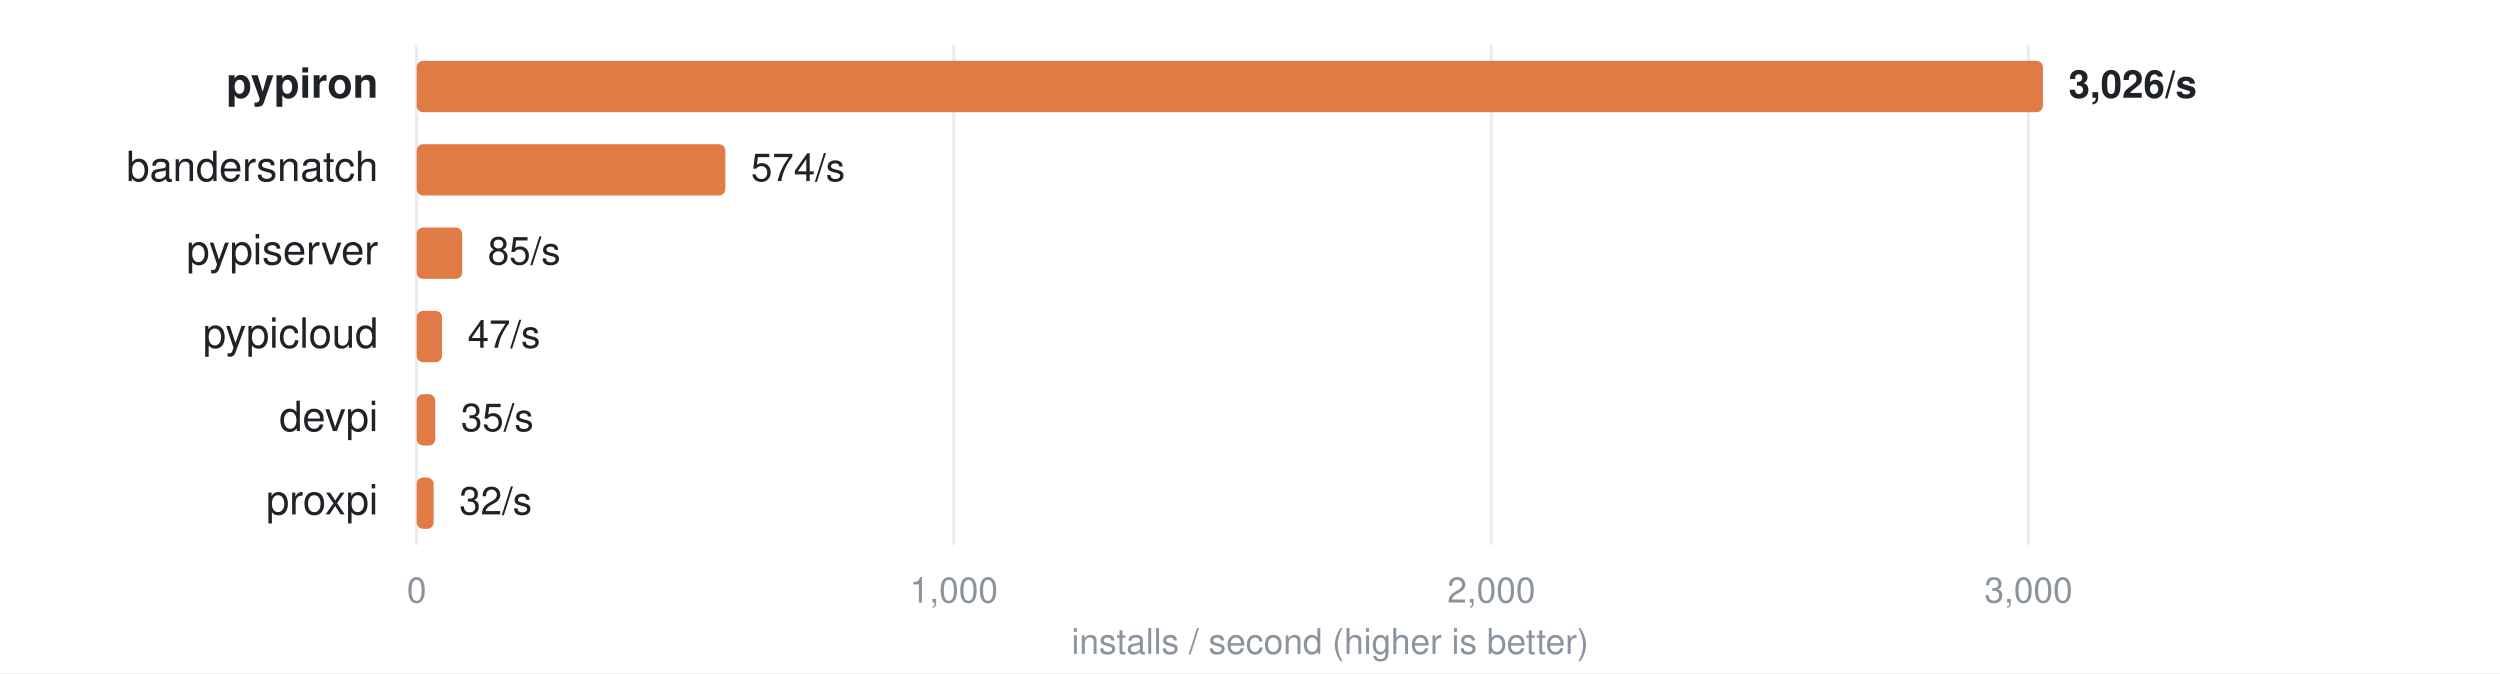
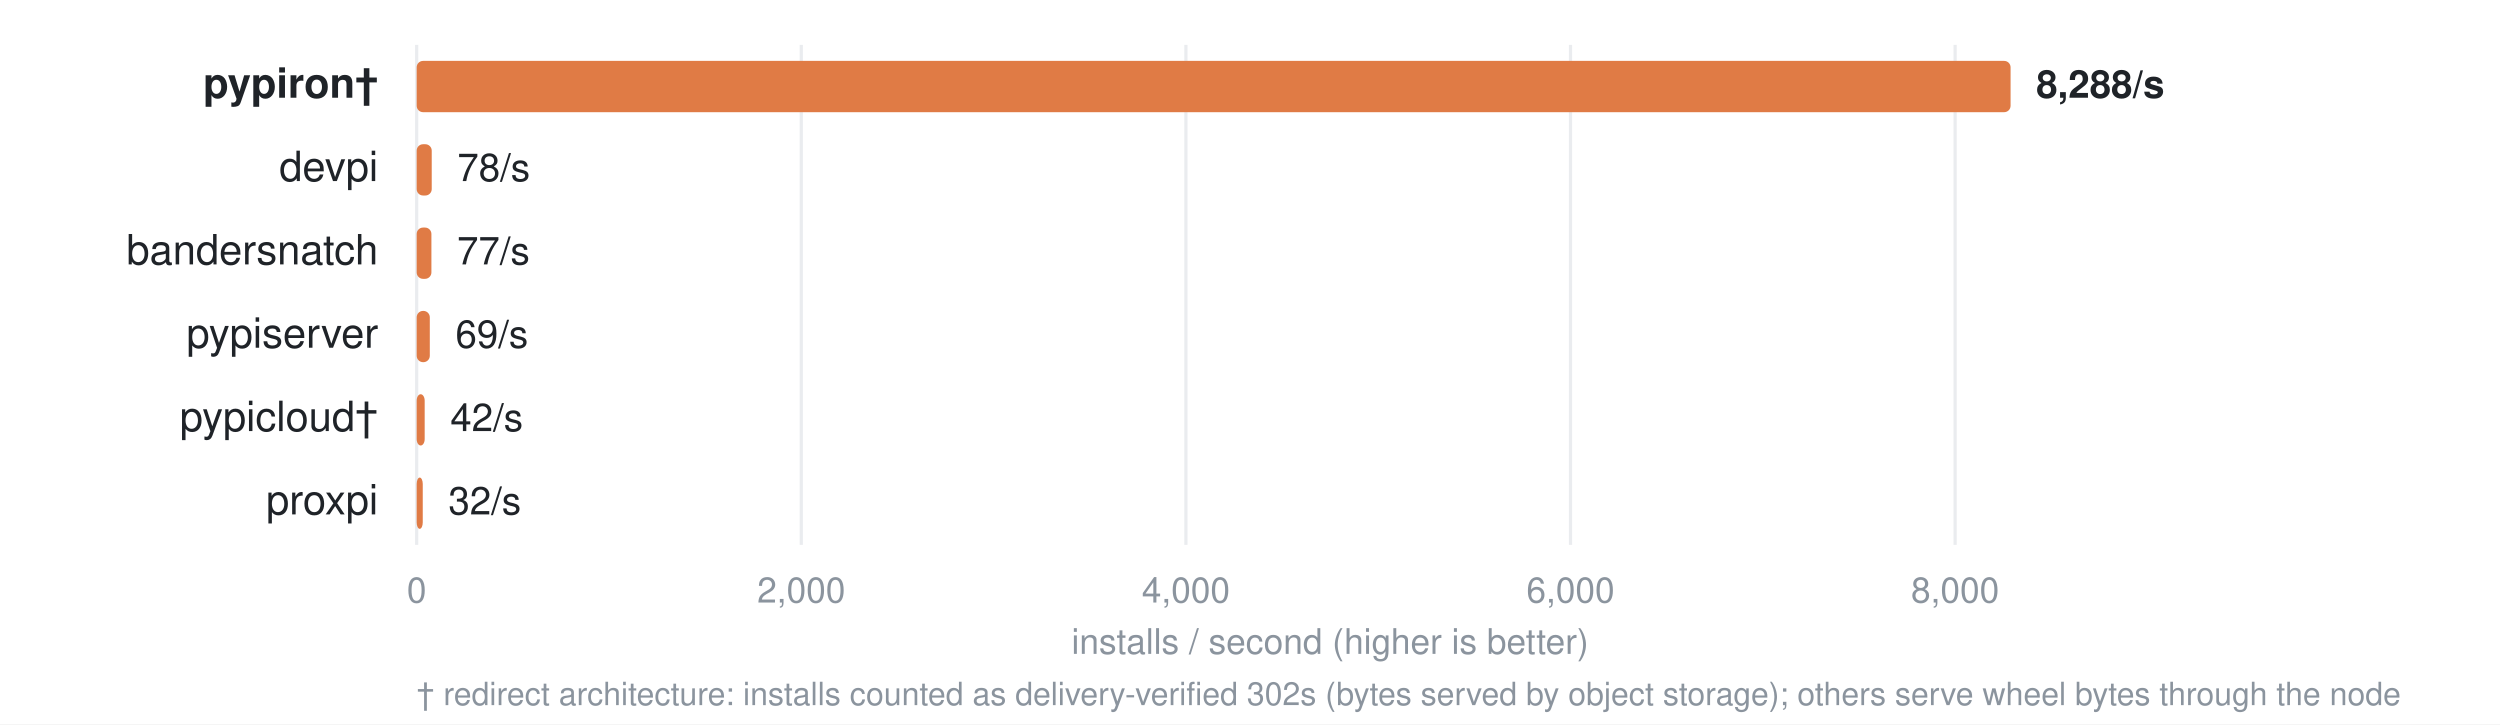
- <svg xmlns="http://www.w3.org/2000/svg" width="780" height="210" font-family="-apple-system,BlinkMacSystemFont,Segoe UI,Helvetica,Arial,sans-serif">
-   <rect width="780" height="210" fill="white" />
+ <svg xmlns="http://www.w3.org/2000/svg" width="780" height="226" font-family="-apple-system,BlinkMacSystemFont,Segoe UI,Helvetica,Arial,sans-serif">
+   <rect width="780" height="226" fill="white" />
  <line x1="130.0" y1="14" x2="130.0" y2="170" stroke="#eaecef" stroke-width="1" />
  <text x="130.0" y="188" font-size="11" fill="#8b949e" text-anchor="middle">0</text>
-   <line x1="297.6" y1="14" x2="297.6" y2="170" stroke="#eaecef" stroke-width="1" />
-   <text x="297.6" y="188" font-size="11" fill="#8b949e" text-anchor="middle">1,000</text>
-   <line x1="465.3" y1="14" x2="465.3" y2="170" stroke="#eaecef" stroke-width="1" />
-   <text x="465.3" y="188" font-size="11" fill="#8b949e" text-anchor="middle">2,000</text>
-   <line x1="632.9" y1="14" x2="632.9" y2="170" stroke="#eaecef" stroke-width="1" />
-   <text x="632.9" y="188" font-size="11" fill="#8b949e" text-anchor="middle">3,000</text>
+   <line x1="250.0" y1="14" x2="250.0" y2="170" stroke="#eaecef" stroke-width="1" />
+   <text x="250.0" y="188" font-size="11" fill="#8b949e" text-anchor="middle">2,000</text>
+   <line x1="370.0" y1="14" x2="370.0" y2="170" stroke="#eaecef" stroke-width="1" />
+   <text x="370.0" y="188" font-size="11" fill="#8b949e" text-anchor="middle">4,000</text>
+   <line x1="490.0" y1="14" x2="490.0" y2="170" stroke="#eaecef" stroke-width="1" />
+   <text x="490.0" y="188" font-size="11" fill="#8b949e" text-anchor="middle">6,000</text>
+   <line x1="610.0" y1="14" x2="610.0" y2="170" stroke="#eaecef" stroke-width="1" />
+   <text x="610.0" y="188" font-size="11" fill="#8b949e" text-anchor="middle">8,000</text>
  <text x="415.0" y="204" font-size="11" fill="#8b949e" text-anchor="middle">installs / second (higher is better)</text>
-   <text x="118" y="30.5" font-size="13" font-weight="700" fill="#1f2328" text-anchor="end">pypiron</text>
-   <rect x="130" y="19.0" width="507.4" height="16" rx="2" fill="#e07b45" />
-   <text x="645.4" y="30.5" font-size="12" font-weight="700" fill="#1f2328">3,026/s</text>
-   <text x="118" y="56.5" font-size="13" font-weight="400" fill="#1f2328" text-anchor="end">bandersnatch</text>
-   <rect x="130" y="45.0" width="96.3" height="16" rx="2" fill="#e07b45" />
-   <text x="234.3" y="56.5" font-size="12" font-weight="400" fill="#1f2328">574/s</text>
-   <text x="118" y="82.5" font-size="13" font-weight="400" fill="#1f2328" text-anchor="end">pypiserver</text>
-   <rect x="130" y="71.0" width="14.2" height="16" rx="2" fill="#e07b45" />
-   <text x="152.2" y="82.5" font-size="12" font-weight="400" fill="#1f2328">85/s</text>
-   <text x="118" y="108.5" font-size="13" font-weight="400" fill="#1f2328" text-anchor="end">pypicloud</text>
-   <rect x="130" y="97.0" width="7.9" height="16" rx="2" fill="#e07b45" />
-   <text x="145.9" y="108.5" font-size="12" font-weight="400" fill="#1f2328">47/s</text>
-   <text x="118" y="134.5" font-size="13" font-weight="400" fill="#1f2328" text-anchor="end">devpi</text>
-   <rect x="130" y="123.0" width="5.8" height="16" rx="2" fill="#e07b45" />
-   <text x="143.8" y="134.5" font-size="12" font-weight="400" fill="#1f2328">35/s</text>
+   <text x="118" y="30.5" font-size="13" font-weight="700" fill="#1f2328" text-anchor="end">pypiron†</text>
+   <rect x="130" y="19.0" width="497.3" height="16" rx="2" fill="#e07b45" />
+   <text x="635.3" y="30.5" font-size="12" font-weight="700" fill="#1f2328">8,288/s</text>
+   <text x="118" y="56.5" font-size="13" font-weight="400" fill="#1f2328" text-anchor="end">devpi</text>
+   <rect x="130" y="45.0" width="4.7" height="16" rx="2" fill="#e07b45" />
+   <text x="142.7" y="56.5" font-size="12" font-weight="400" fill="#1f2328">78/s</text>
+   <text x="118" y="82.5" font-size="13" font-weight="400" fill="#1f2328" text-anchor="end">bandersnatch</text>
+   <rect x="130" y="71.0" width="4.6" height="16" rx="2" fill="#e07b45" />
+   <text x="142.6" y="82.5" font-size="12" font-weight="400" fill="#1f2328">77/s</text>
+   <text x="118" y="108.5" font-size="13" font-weight="400" fill="#1f2328" text-anchor="end">pypiserver</text>
+   <rect x="130" y="97.0" width="4.1" height="16" rx="2" fill="#e07b45" />
+   <text x="142.1" y="108.5" font-size="12" font-weight="400" fill="#1f2328">69/s</text>
+   <text x="118" y="134.5" font-size="13" font-weight="400" fill="#1f2328" text-anchor="end">pypicloud†</text>
+   <rect x="130" y="123.0" width="2.5" height="16" rx="2" fill="#e07b45" />
+   <text x="140.5" y="134.5" font-size="12" font-weight="400" fill="#1f2328">42/s</text>
  <text x="118" y="160.5" font-size="13" font-weight="400" fill="#1f2328" text-anchor="end">proxpi</text>
-   <rect x="130" y="149.0" width="5.3" height="16" rx="2" fill="#e07b45" />
-   <text x="143.3" y="160.5" font-size="12" font-weight="400" fill="#1f2328">32/s</text>
+   <rect x="130" y="149.0" width="1.9" height="16" rx="2" fill="#e07b45" />
+   <text x="139.9" y="160.5" font-size="12" font-weight="400" fill="#1f2328">32/s</text>
+   <text x="130" y="220" font-size="10" fill="#8b949e">† redirect architecture: installs counted as delivery-verified 302s (bytes served by object storage); others serve wheel bytes through the node</text>
</svg>
